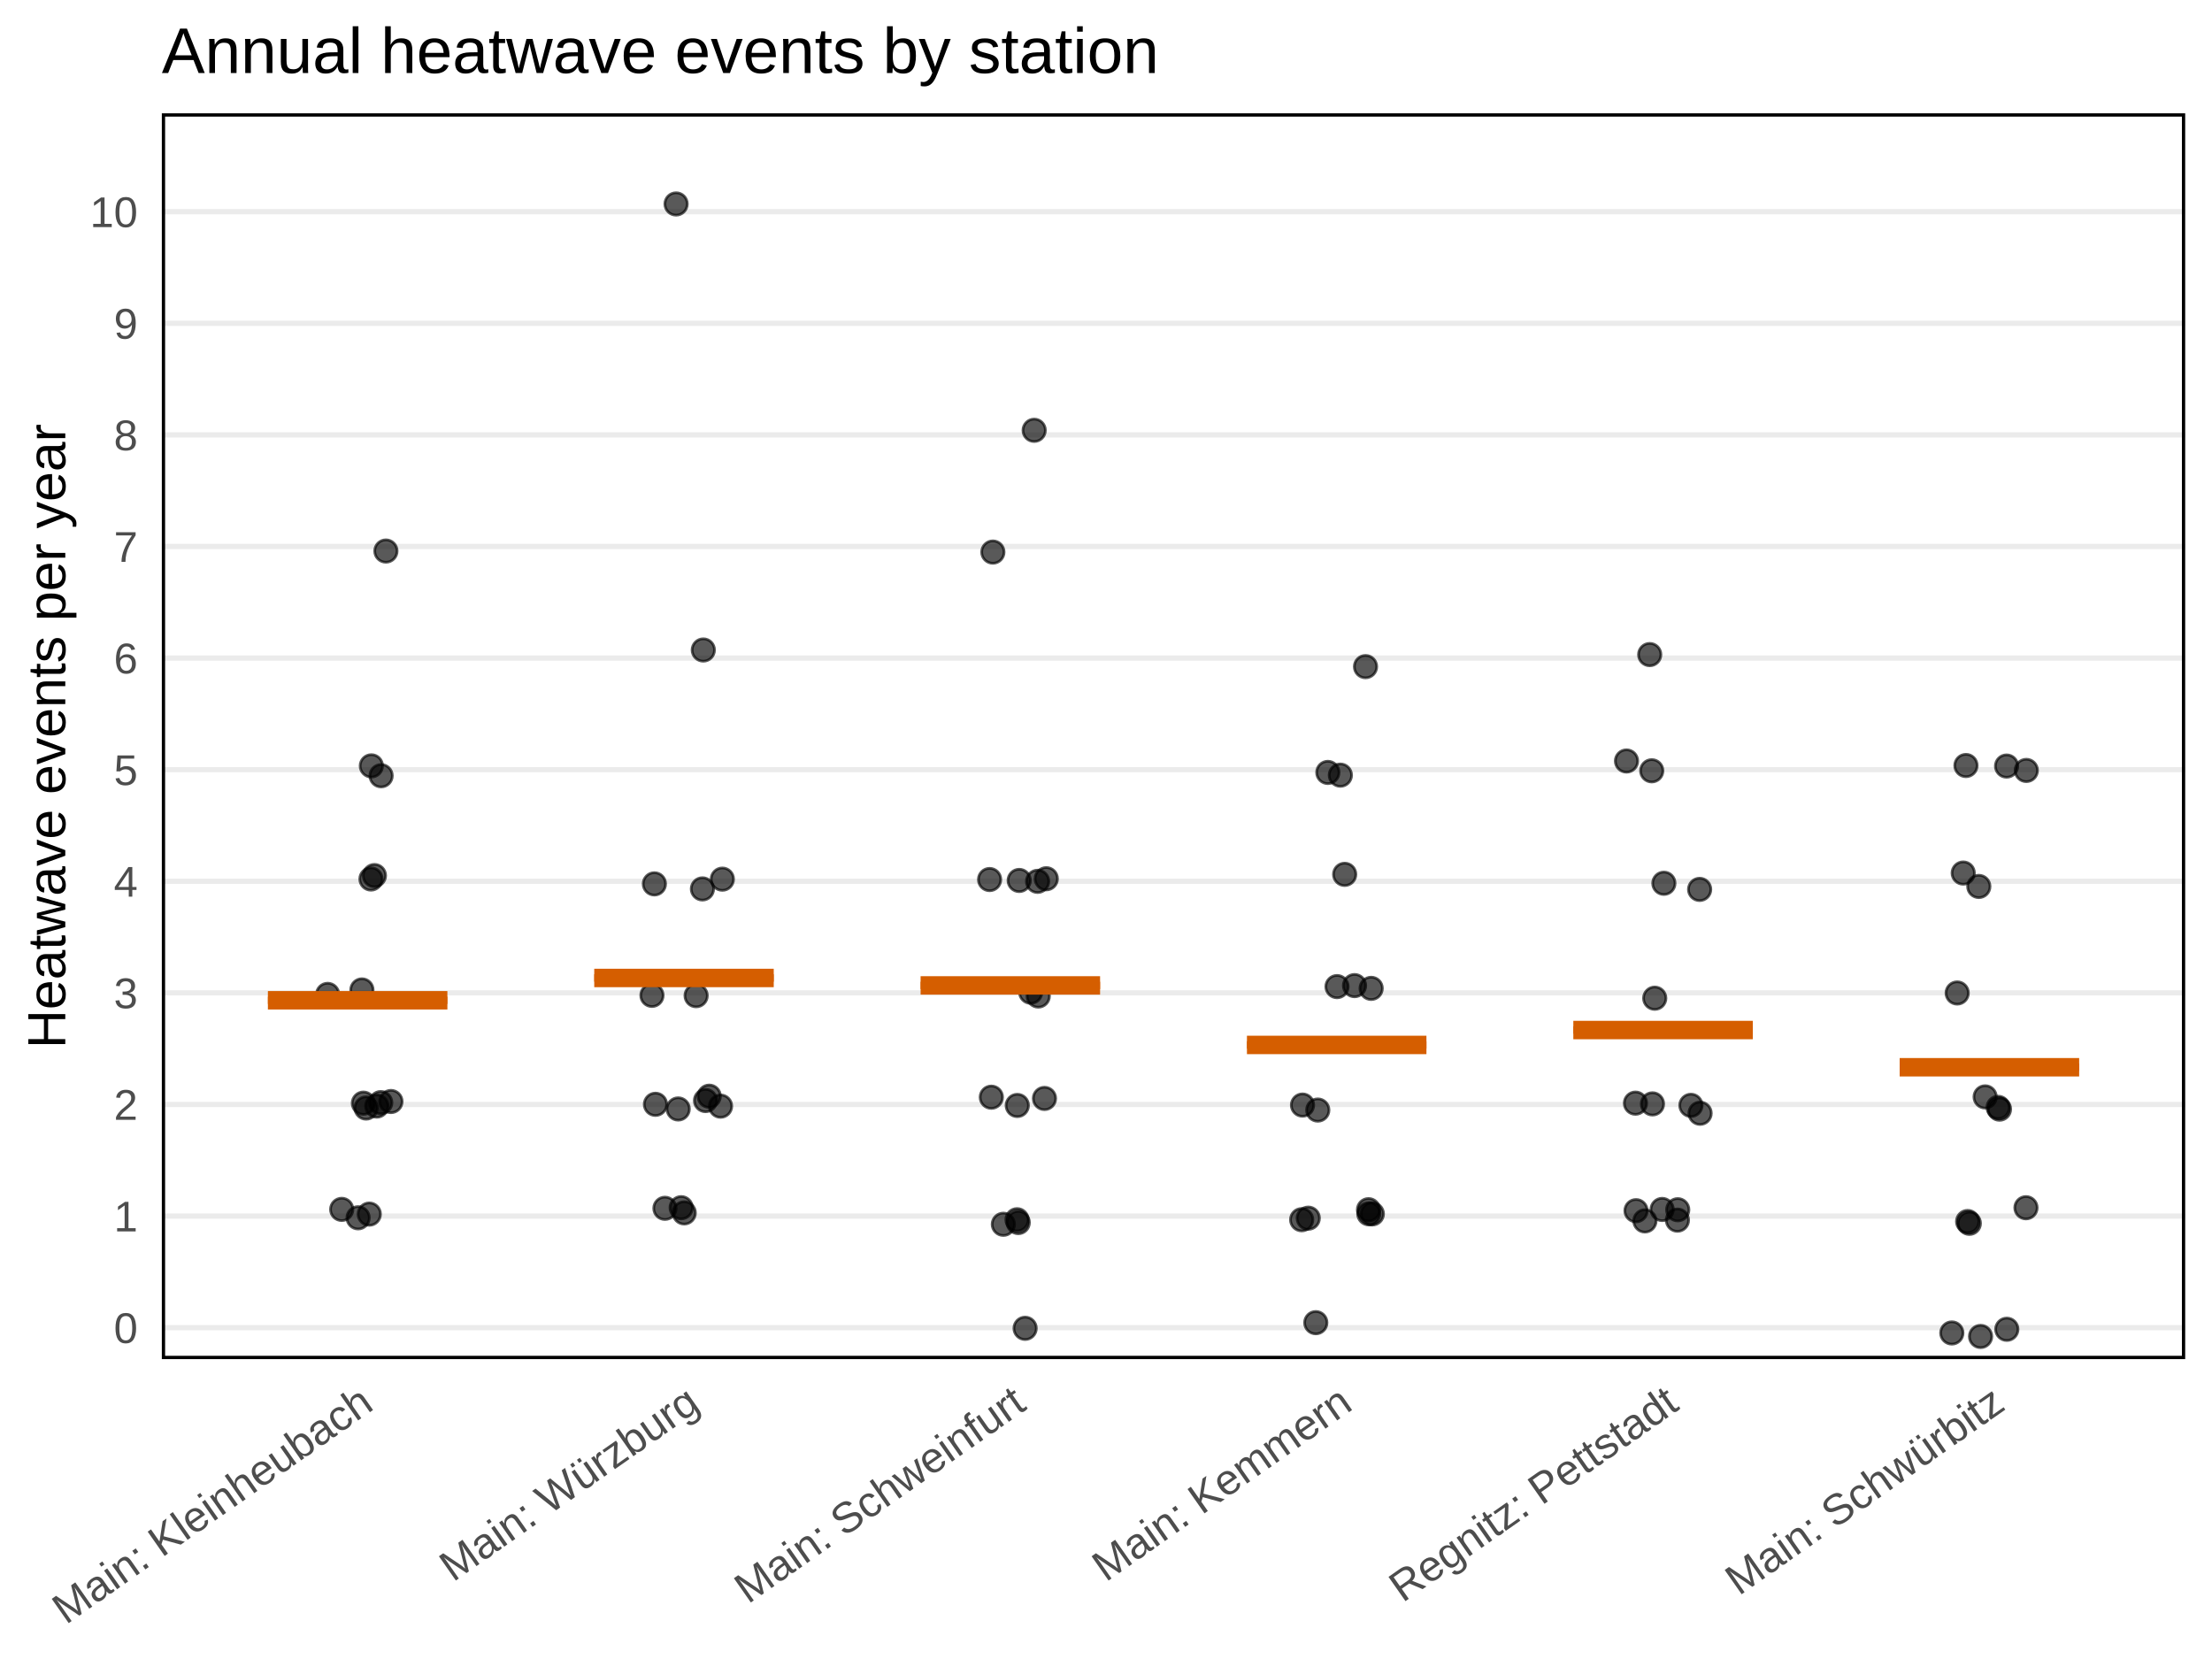
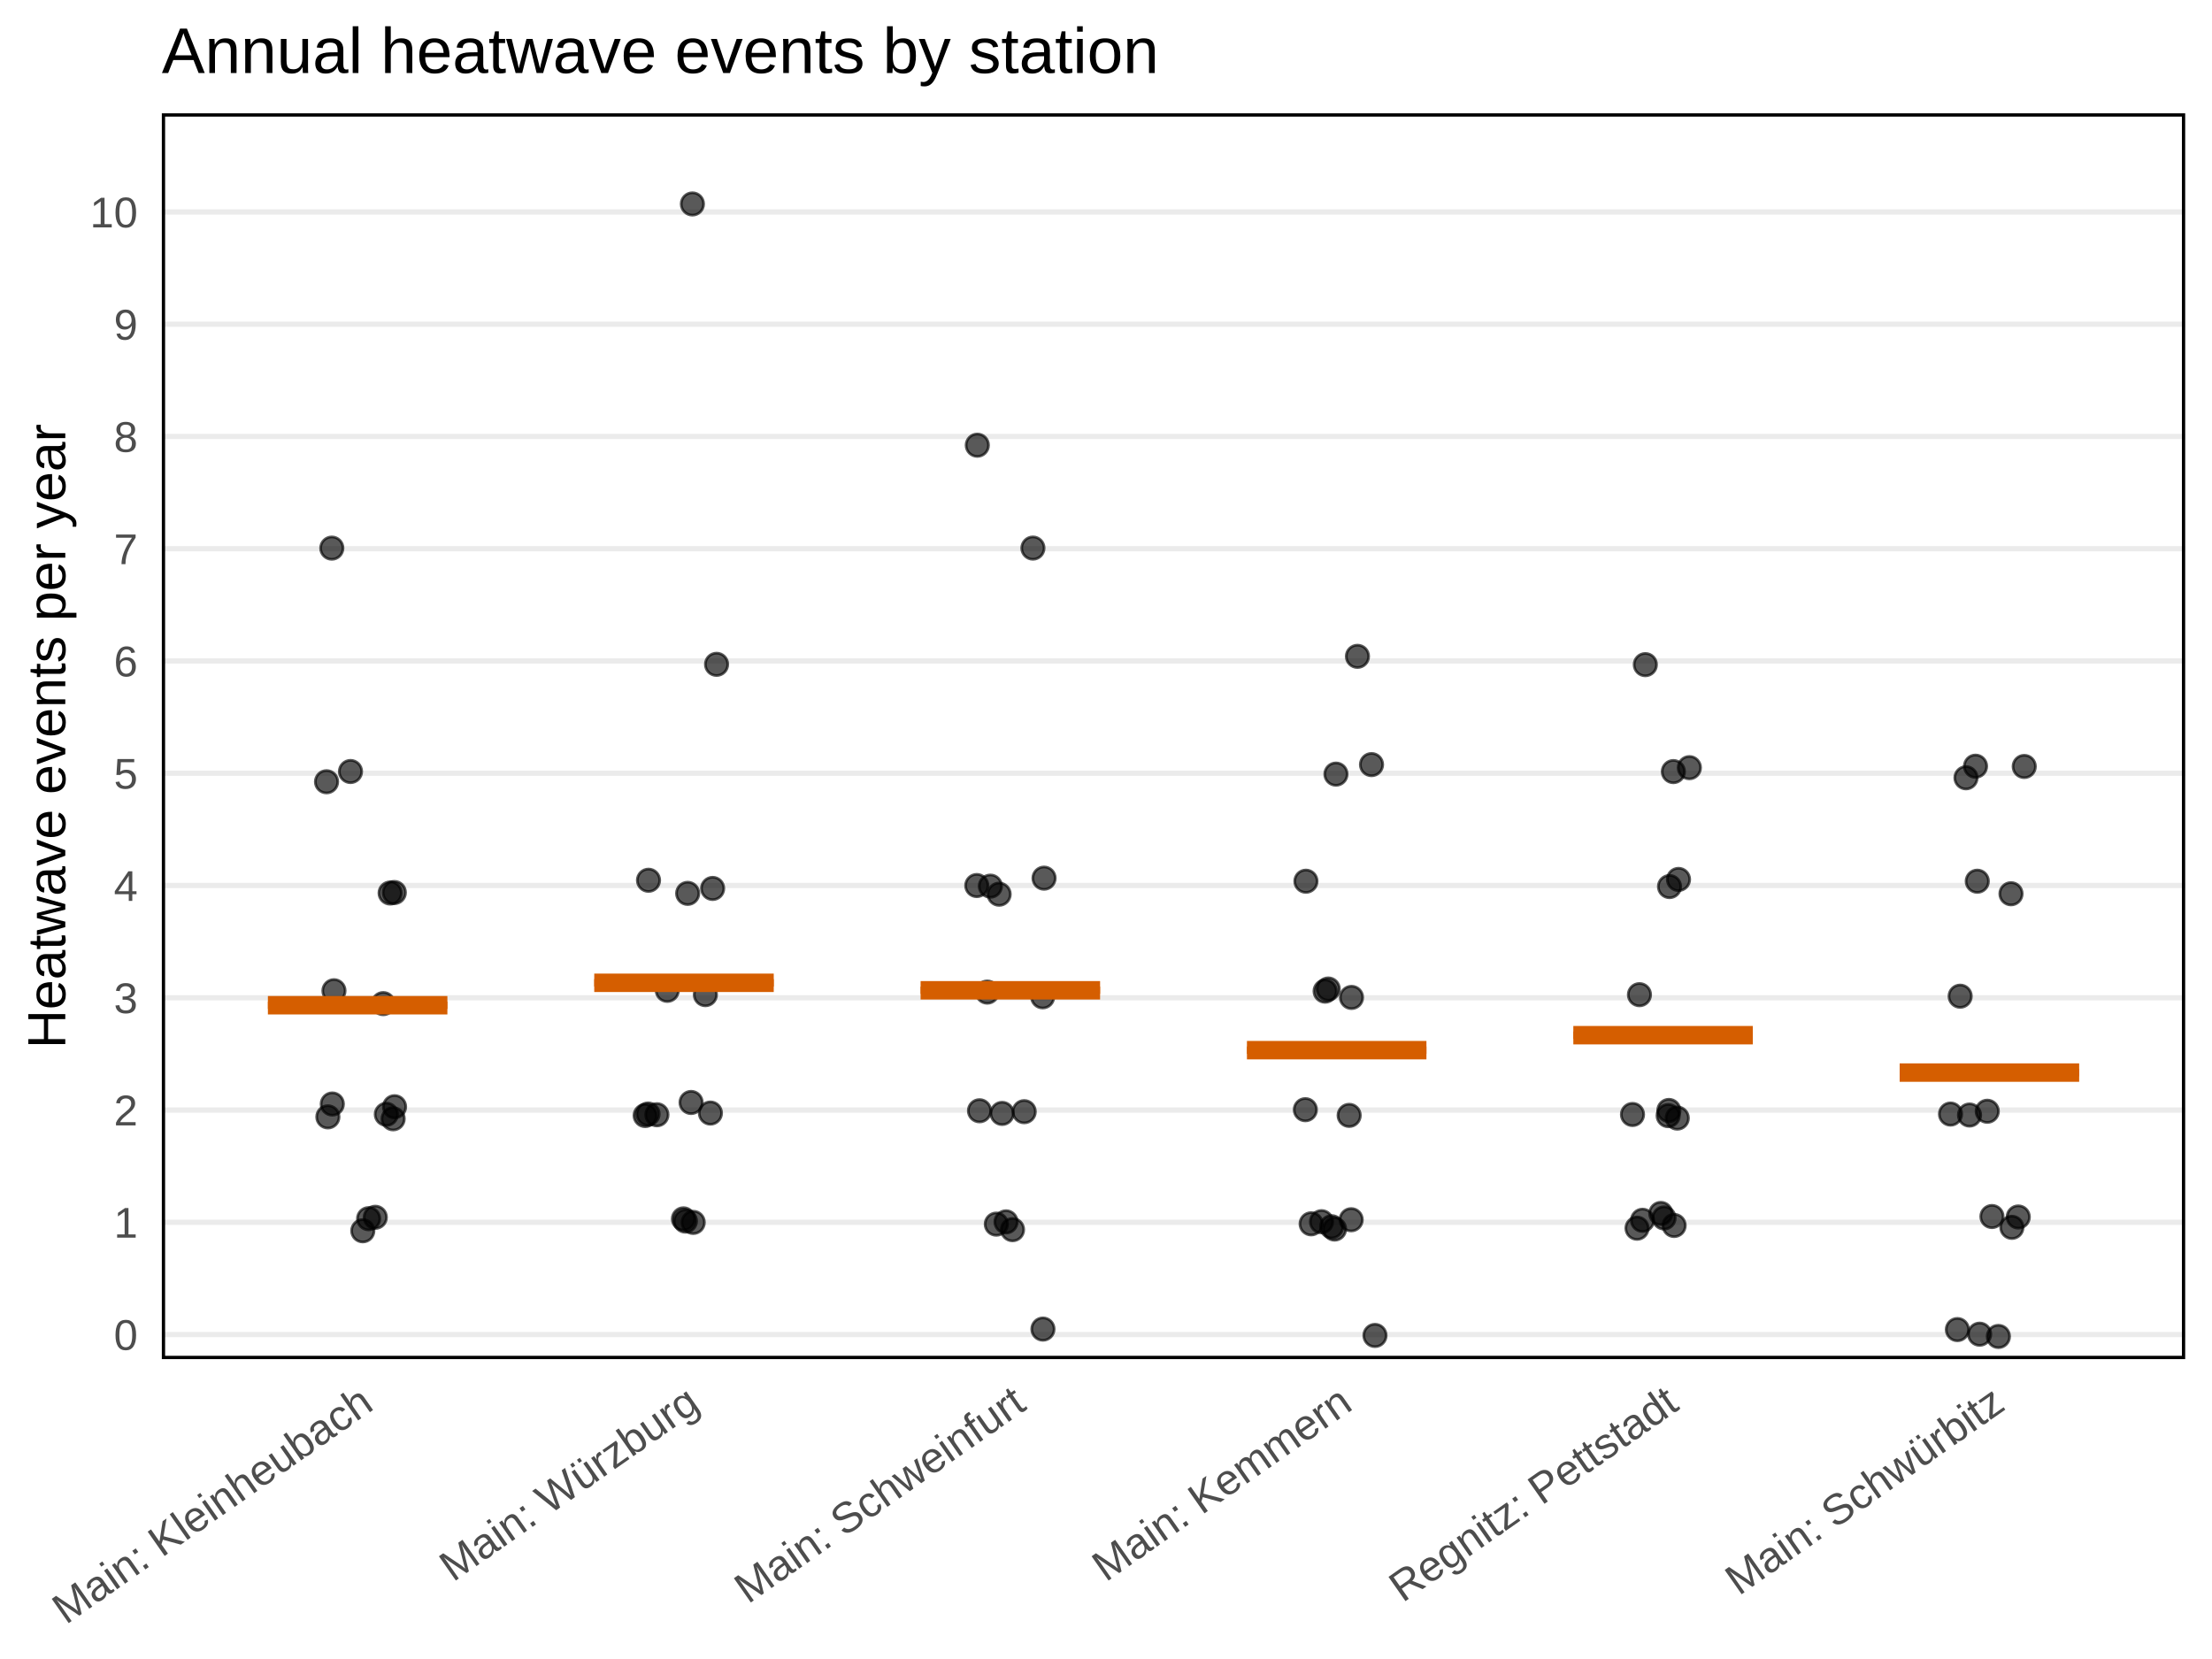
<svg xmlns="http://www.w3.org/2000/svg" width="576.00pt" height="432.00pt" viewBox="0 0 576.00 432.00">
  <g class="svglite">
    <defs>
      <style type="text/css">
    .svglite line, .svglite polyline, .svglite polygon, .svglite path, .svglite rect, .svglite circle {
      fill: none;
      stroke: #000000;
      stroke-linecap: round;
      stroke-linejoin: round;
      stroke-miterlimit: 10.00;
    }
    .svglite text {
      white-space: pre;
    }
    .svglite g.glyphgroup path {
      fill: inherit;
      stroke: none;
    }
  </style>
    </defs>
    <rect width="100%" height="100%" style="stroke: none; fill: none;" />
    <defs>
      <clipPath id="cpMC4wMHw1NzYuMDB8MC4wMHw0MzIuMDA=">
        <rect x="0.00" y="0.00" width="576.00" height="432.00" />
      </clipPath>
    </defs>
    <g clip-path="url(#cpMC4wMHw1NzYuMDB8MC4wMHw0MzIuMDA=)">
</g>
    <defs>
      <clipPath id="cpNDIuMTR8NTY5LjAzfDI5LjUxfDM1My45MQ==">
        <rect x="42.14" y="29.51" width="526.88" height="324.40" />
      </clipPath>
    </defs>
    <g clip-path="url(#cpNDIuMTR8NTY5LjAzfDI5LjUxfDM1My45MQ==)">
-       <polyline points="42.14,345.72 569.03,345.72 " style="stroke-width: 1.36; stroke: #EBEBEB; stroke-linecap: butt;" />
-       <polyline points="42.14,316.66 569.03,316.66 " style="stroke-width: 1.36; stroke: #EBEBEB; stroke-linecap: butt;" />
-       <polyline points="42.14,287.60 569.03,287.60 " style="stroke-width: 1.36; stroke: #EBEBEB; stroke-linecap: butt;" />
-       <polyline points="42.14,258.54 569.03,258.54 " style="stroke-width: 1.36; stroke: #EBEBEB; stroke-linecap: butt;" />
-       <polyline points="42.14,229.48 569.03,229.48 " style="stroke-width: 1.36; stroke: #EBEBEB; stroke-linecap: butt;" />
-       <polyline points="42.14,200.42 569.03,200.42 " style="stroke-width: 1.36; stroke: #EBEBEB; stroke-linecap: butt;" />
-       <polyline points="42.14,171.36 569.03,171.36 " style="stroke-width: 1.36; stroke: #EBEBEB; stroke-linecap: butt;" />
-       <polyline points="42.14,142.30 569.03,142.30 " style="stroke-width: 1.36; stroke: #EBEBEB; stroke-linecap: butt;" />
-       <polyline points="42.14,113.24 569.03,113.24 " style="stroke-width: 1.36; stroke: #EBEBEB; stroke-linecap: butt;" />
-       <polyline points="42.14,84.18 569.03,84.18 " style="stroke-width: 1.36; stroke: #EBEBEB; stroke-linecap: butt;" />
-       <polyline points="42.14,55.12 569.03,55.12 " style="stroke-width: 1.36; stroke: #EBEBEB; stroke-linecap: butt;" />
-       <circle cx="356.36" cy="315.00" r="2.92" style="stroke-width: 0.71; stroke: #000000; stroke-opacity: 0.65; fill: #000000; fill-opacity: 0.65;" />
-       <circle cx="88.98" cy="314.92" r="2.92" style="stroke-width: 0.71; stroke: #000000; stroke-opacity: 0.65; fill: #000000; fill-opacity: 0.65;" />
-       <circle cx="272.45" cy="228.82" r="2.92" style="stroke-width: 0.71; stroke: #000000; stroke-opacity: 0.65; fill: #000000; fill-opacity: 0.65;" />
-       <circle cx="515.74" cy="348.01" r="2.92" style="stroke-width: 0.71; stroke: #000000; stroke-opacity: 0.65; fill: #000000; fill-opacity: 0.65;" />
-       <circle cx="177.38" cy="314.48" r="2.92" style="stroke-width: 0.71; stroke: #000000; stroke-opacity: 0.65; fill: #000000; fill-opacity: 0.65;" />
-       <circle cx="428.33" cy="317.92" r="2.92" style="stroke-width: 0.71; stroke: #000000; stroke-opacity: 0.65; fill: #000000; fill-opacity: 0.65;" />
-       <circle cx="343.15" cy="289.06" r="2.92" style="stroke-width: 0.71; stroke: #000000; stroke-opacity: 0.65; fill: #000000; fill-opacity: 0.65;" />
-       <circle cx="96.60" cy="228.89" r="2.92" style="stroke-width: 0.71; stroke: #000000; stroke-opacity: 0.65; fill: #000000; fill-opacity: 0.65;" />
-       <circle cx="265.40" cy="229.27" r="2.92" style="stroke-width: 0.71; stroke: #000000; stroke-opacity: 0.65; fill: #000000; fill-opacity: 0.65;" />
-       <circle cx="516.93" cy="285.63" r="2.92" style="stroke-width: 0.71; stroke: #000000; stroke-opacity: 0.65; fill: #000000; fill-opacity: 0.65;" />
-       <circle cx="176.60" cy="288.77" r="2.92" style="stroke-width: 0.71; stroke: #000000; stroke-opacity: 0.65; fill: #000000; fill-opacity: 0.65;" />
-       <circle cx="433.27" cy="230.00" r="2.92" style="stroke-width: 0.71; stroke: #000000; stroke-opacity: 0.65; fill: #000000; fill-opacity: 0.65;" />
-       <circle cx="349.03" cy="201.85" r="2.92" style="stroke-width: 0.71; stroke: #000000; stroke-opacity: 0.65; fill: #000000; fill-opacity: 0.65;" />
-       <circle cx="96.70" cy="199.43" r="2.92" style="stroke-width: 0.71; stroke: #000000; stroke-opacity: 0.65; fill: #000000; fill-opacity: 0.65;" />
-       <circle cx="258.54" cy="143.76" r="2.92" style="stroke-width: 0.71; stroke: #000000; stroke-opacity: 0.65; fill: #000000; fill-opacity: 0.65;" />
-       <circle cx="515.28" cy="230.83" r="2.92" style="stroke-width: 0.71; stroke: #000000; stroke-opacity: 0.65; fill: #000000; fill-opacity: 0.65;" />
-       <circle cx="183.14" cy="169.26" r="2.92" style="stroke-width: 0.71; stroke: #000000; stroke-opacity: 0.65; fill: #000000; fill-opacity: 0.65;" />
-       <circle cx="442.58" cy="231.60" r="2.92" style="stroke-width: 0.71; stroke: #000000; stroke-opacity: 0.65; fill: #000000; fill-opacity: 0.65;" />
-       <circle cx="338.95" cy="317.61" r="2.92" style="stroke-width: 0.71; stroke: #000000; stroke-opacity: 0.65; fill: #000000; fill-opacity: 0.65;" />
-       <circle cx="99.14" cy="287.12" r="2.92" style="stroke-width: 0.71; stroke: #000000; stroke-opacity: 0.65; fill: #000000; fill-opacity: 0.65;" />
-       <circle cx="258.14" cy="285.71" r="2.92" style="stroke-width: 0.71; stroke: #000000; stroke-opacity: 0.65; fill: #000000; fill-opacity: 0.65;" />
-       <circle cx="512.81" cy="318.55" r="2.92" style="stroke-width: 0.71; stroke: #000000; stroke-opacity: 0.65; fill: #000000; fill-opacity: 0.65;" />
-       <circle cx="184.68" cy="285.45" r="2.92" style="stroke-width: 0.71; stroke: #000000; stroke-opacity: 0.65; fill: #000000; fill-opacity: 0.65;" />
-       <circle cx="440.31" cy="287.83" r="2.92" style="stroke-width: 0.71; stroke: #000000; stroke-opacity: 0.65; fill: #000000; fill-opacity: 0.65;" />
-       <circle cx="342.63" cy="344.42" r="2.92" style="stroke-width: 0.71; stroke: #000000; stroke-opacity: 0.65; fill: #000000; fill-opacity: 0.65;" />
-       <circle cx="98.12" cy="288.01" r="2.92" style="stroke-width: 0.71; stroke: #000000; stroke-opacity: 0.65; fill: #000000; fill-opacity: 0.65;" />
-       <circle cx="261.27" cy="318.80" r="2.92" style="stroke-width: 0.71; stroke: #000000; stroke-opacity: 0.65; fill: #000000; fill-opacity: 0.65;" />
-       <circle cx="520.66" cy="288.82" r="2.92" style="stroke-width: 0.71; stroke: #000000; stroke-opacity: 0.65; fill: #000000; fill-opacity: 0.65;" />
-       <circle cx="169.77" cy="259.19" r="2.92" style="stroke-width: 0.71; stroke: #000000; stroke-opacity: 0.65; fill: #000000; fill-opacity: 0.65;" />
-       <circle cx="436.80" cy="317.72" r="2.92" style="stroke-width: 0.71; stroke: #000000; stroke-opacity: 0.65; fill: #000000; fill-opacity: 0.65;" />
-       <circle cx="357.35" cy="316.09" r="2.92" style="stroke-width: 0.71; stroke: #000000; stroke-opacity: 0.65; fill: #000000; fill-opacity: 0.65;" />
-       <circle cx="96.16" cy="316.15" r="2.92" style="stroke-width: 0.71; stroke: #000000; stroke-opacity: 0.65; fill: #000000; fill-opacity: 0.65;" />
-       <circle cx="264.84" cy="317.62" r="2.92" style="stroke-width: 0.71; stroke: #000000; stroke-opacity: 0.65; fill: #000000; fill-opacity: 0.65;" />
-       <circle cx="512.37" cy="318.08" r="2.92" style="stroke-width: 0.71; stroke: #000000; stroke-opacity: 0.65; fill: #000000; fill-opacity: 0.65;" />
-       <circle cx="178.17" cy="315.83" r="2.92" style="stroke-width: 0.71; stroke: #000000; stroke-opacity: 0.65; fill: #000000; fill-opacity: 0.65;" />
-       <circle cx="436.88" cy="315.01" r="2.92" style="stroke-width: 0.71; stroke: #000000; stroke-opacity: 0.65; fill: #000000; fill-opacity: 0.65;" />
-       <circle cx="340.67" cy="317.21" r="2.92" style="stroke-width: 0.71; stroke: #000000; stroke-opacity: 0.65; fill: #000000; fill-opacity: 0.65;" />
-       <circle cx="95.33" cy="288.53" r="2.92" style="stroke-width: 0.71; stroke: #000000; stroke-opacity: 0.65; fill: #000000; fill-opacity: 0.65;" />
-       <circle cx="271.98" cy="286.03" r="2.92" style="stroke-width: 0.71; stroke: #000000; stroke-opacity: 0.65; fill: #000000; fill-opacity: 0.65;" />
-       <circle cx="522.57" cy="346.14" r="2.92" style="stroke-width: 0.71; stroke: #000000; stroke-opacity: 0.65; fill: #000000; fill-opacity: 0.65;" />
-       <circle cx="183.72" cy="286.58" r="2.92" style="stroke-width: 0.71; stroke: #000000; stroke-opacity: 0.65; fill: #000000; fill-opacity: 0.65;" />
-       <circle cx="432.82" cy="314.94" r="2.92" style="stroke-width: 0.71; stroke: #000000; stroke-opacity: 0.65; fill: #000000; fill-opacity: 0.65;" />
-       <circle cx="348.16" cy="256.91" r="2.92" style="stroke-width: 0.71; stroke: #000000; stroke-opacity: 0.65; fill: #000000; fill-opacity: 0.65;" />
-       <circle cx="101.80" cy="286.83" r="2.92" style="stroke-width: 0.71; stroke: #000000; stroke-opacity: 0.65; fill: #000000; fill-opacity: 0.65;" />
-       <circle cx="268.39" cy="258.36" r="2.92" style="stroke-width: 0.71; stroke: #000000; stroke-opacity: 0.65; fill: #000000; fill-opacity: 0.65;" />
-       <circle cx="527.56" cy="314.49" r="2.92" style="stroke-width: 0.71; stroke: #000000; stroke-opacity: 0.65; fill: #000000; fill-opacity: 0.65;" />
-       <circle cx="170.68" cy="287.56" r="2.92" style="stroke-width: 0.71; stroke: #000000; stroke-opacity: 0.65; fill: #000000; fill-opacity: 0.65;" />
-       <circle cx="430.30" cy="287.45" r="2.92" style="stroke-width: 0.71; stroke: #000000; stroke-opacity: 0.65; fill: #000000; fill-opacity: 0.65;" />
-       <circle cx="356.44" cy="316.07" r="2.92" style="stroke-width: 0.71; stroke: #000000; stroke-opacity: 0.65; fill: #000000; fill-opacity: 0.65;" />
-       <circle cx="93.25" cy="317.11" r="2.92" style="stroke-width: 0.71; stroke: #000000; stroke-opacity: 0.65; fill: #000000; fill-opacity: 0.65;" />
-       <circle cx="266.94" cy="345.89" r="2.92" style="stroke-width: 0.71; stroke: #000000; stroke-opacity: 0.65; fill: #000000; fill-opacity: 0.65;" />
-       <circle cx="508.25" cy="347.10" r="2.92" style="stroke-width: 0.71; stroke: #000000; stroke-opacity: 0.65; fill: #000000; fill-opacity: 0.65;" />
-       <circle cx="173.15" cy="314.64" r="2.92" style="stroke-width: 0.71; stroke: #000000; stroke-opacity: 0.65; fill: #000000; fill-opacity: 0.65;" />
-       <circle cx="426.02" cy="315.26" r="2.92" style="stroke-width: 0.71; stroke: #000000; stroke-opacity: 0.65; fill: #000000; fill-opacity: 0.65;" />
-       <circle cx="350.15" cy="227.68" r="2.92" style="stroke-width: 0.71; stroke: #000000; stroke-opacity: 0.65; fill: #000000; fill-opacity: 0.65;" />
-       <circle cx="99.24" cy="202.00" r="2.92" style="stroke-width: 0.71; stroke: #000000; stroke-opacity: 0.65; fill: #000000; fill-opacity: 0.65;" />
-       <circle cx="257.69" cy="229.03" r="2.92" style="stroke-width: 0.71; stroke: #000000; stroke-opacity: 0.65; fill: #000000; fill-opacity: 0.65;" />
-       <circle cx="511.22" cy="227.34" r="2.92" style="stroke-width: 0.71; stroke: #000000; stroke-opacity: 0.65; fill: #000000; fill-opacity: 0.65;" />
-       <circle cx="188.10" cy="228.93" r="2.92" style="stroke-width: 0.71; stroke: #000000; stroke-opacity: 0.65; fill: #000000; fill-opacity: 0.65;" />
-       <circle cx="423.54" cy="198.16" r="2.92" style="stroke-width: 0.71; stroke: #000000; stroke-opacity: 0.65; fill: #000000; fill-opacity: 0.65;" />
-       <circle cx="345.77" cy="201.14" r="2.92" style="stroke-width: 0.71; stroke: #000000; stroke-opacity: 0.65; fill: #000000; fill-opacity: 0.65;" />
-       <circle cx="97.50" cy="228.00" r="2.92" style="stroke-width: 0.71; stroke: #000000; stroke-opacity: 0.65; fill: #000000; fill-opacity: 0.65;" />
-       <circle cx="270.19" cy="229.50" r="2.92" style="stroke-width: 0.71; stroke: #000000; stroke-opacity: 0.65; fill: #000000; fill-opacity: 0.65;" />
-       <circle cx="527.65" cy="200.62" r="2.92" style="stroke-width: 0.71; stroke: #000000; stroke-opacity: 0.65; fill: #000000; fill-opacity: 0.65;" />
-       <circle cx="182.91" cy="231.47" r="2.92" style="stroke-width: 0.71; stroke: #000000; stroke-opacity: 0.65; fill: #000000; fill-opacity: 0.65;" />
-       <circle cx="430.11" cy="200.71" r="2.92" style="stroke-width: 0.71; stroke: #000000; stroke-opacity: 0.65; fill: #000000; fill-opacity: 0.65;" />
-       <circle cx="357.05" cy="257.37" r="2.92" style="stroke-width: 0.71; stroke: #000000; stroke-opacity: 0.65; fill: #000000; fill-opacity: 0.65;" />
-       <circle cx="94.63" cy="287.26" r="2.92" style="stroke-width: 0.71; stroke: #000000; stroke-opacity: 0.65; fill: #000000; fill-opacity: 0.65;" />
-       <circle cx="264.90" cy="287.86" r="2.92" style="stroke-width: 0.71; stroke: #000000; stroke-opacity: 0.65; fill: #000000; fill-opacity: 0.65;" />
-       <circle cx="520.31" cy="288.36" r="2.92" style="stroke-width: 0.71; stroke: #000000; stroke-opacity: 0.65; fill: #000000; fill-opacity: 0.65;" />
-       <circle cx="181.27" cy="259.27" r="2.92" style="stroke-width: 0.71; stroke: #000000; stroke-opacity: 0.65; fill: #000000; fill-opacity: 0.65;" />
-       <circle cx="442.70" cy="289.89" r="2.92" style="stroke-width: 0.71; stroke: #000000; stroke-opacity: 0.65; fill: #000000; fill-opacity: 0.65;" />
-       <circle cx="352.72" cy="256.65" r="2.92" style="stroke-width: 0.71; stroke: #000000; stroke-opacity: 0.65; fill: #000000; fill-opacity: 0.65;" />
-       <circle cx="85.32" cy="258.94" r="2.92" style="stroke-width: 0.71; stroke: #000000; stroke-opacity: 0.65; fill: #000000; fill-opacity: 0.65;" />
-       <circle cx="265.15" cy="318.35" r="2.92" style="stroke-width: 0.71; stroke: #000000; stroke-opacity: 0.65; fill: #000000; fill-opacity: 0.65;" />
-       <circle cx="509.65" cy="258.57" r="2.92" style="stroke-width: 0.71; stroke: #000000; stroke-opacity: 0.65; fill: #000000; fill-opacity: 0.65;" />
-       <circle cx="187.63" cy="288.04" r="2.92" style="stroke-width: 0.71; stroke: #000000; stroke-opacity: 0.65; fill: #000000; fill-opacity: 0.65;" />
-       <circle cx="430.89" cy="259.93" r="2.92" style="stroke-width: 0.71; stroke: #000000; stroke-opacity: 0.65; fill: #000000; fill-opacity: 0.65;" />
-       <circle cx="355.58" cy="173.59" r="2.92" style="stroke-width: 0.71; stroke: #000000; stroke-opacity: 0.65; fill: #000000; fill-opacity: 0.65;" />
-       <circle cx="100.49" cy="143.49" r="2.92" style="stroke-width: 0.71; stroke: #000000; stroke-opacity: 0.65; fill: #000000; fill-opacity: 0.65;" />
-       <circle cx="269.30" cy="112.05" r="2.92" style="stroke-width: 0.71; stroke: #000000; stroke-opacity: 0.65; fill: #000000; fill-opacity: 0.65;" />
-       <circle cx="511.93" cy="199.34" r="2.92" style="stroke-width: 0.71; stroke: #000000; stroke-opacity: 0.65; fill: #000000; fill-opacity: 0.65;" />
-       <circle cx="176.05" cy="53.11" r="2.92" style="stroke-width: 0.71; stroke: #000000; stroke-opacity: 0.65; fill: #000000; fill-opacity: 0.65;" />
-       <circle cx="429.58" cy="170.45" r="2.92" style="stroke-width: 0.71; stroke: #000000; stroke-opacity: 0.65; fill: #000000; fill-opacity: 0.65;" />
-       <circle cx="339.17" cy="287.76" r="2.92" style="stroke-width: 0.71; stroke: #000000; stroke-opacity: 0.65; fill: #000000; fill-opacity: 0.65;" />
-       <circle cx="94.24" cy="257.78" r="2.92" style="stroke-width: 0.71; stroke: #000000; stroke-opacity: 0.65; fill: #000000; fill-opacity: 0.65;" />
-       <circle cx="270.36" cy="259.36" r="2.92" style="stroke-width: 0.71; stroke: #000000; stroke-opacity: 0.65; fill: #000000; fill-opacity: 0.65;" />
-       <circle cx="522.51" cy="199.48" r="2.92" style="stroke-width: 0.71; stroke: #000000; stroke-opacity: 0.65; fill: #000000; fill-opacity: 0.65;" />
-       <circle cx="170.40" cy="230.16" r="2.92" style="stroke-width: 0.71; stroke: #000000; stroke-opacity: 0.65; fill: #000000; fill-opacity: 0.65;" />
-       <circle cx="425.87" cy="287.26" r="2.92" style="stroke-width: 0.71; stroke: #000000; stroke-opacity: 0.65; fill: #000000; fill-opacity: 0.65;" />
-       <polygon points="69.76,260.47 69.76,260.47 116.50,260.47 116.50,260.47 69.76,260.47 " style="stroke-width: 1.92; stroke: #D55E00; stroke-linecap: butt; stroke-linejoin: miter;" />
-       <polygon points="154.74,254.66 154.74,254.66 201.48,254.66 201.48,254.66 154.74,254.66 " style="stroke-width: 1.92; stroke: #D55E00; stroke-linecap: butt; stroke-linejoin: miter;" />
-       <polygon points="239.72,256.60 239.72,256.60 286.46,256.60 286.46,256.60 239.72,256.60 " style="stroke-width: 1.92; stroke: #D55E00; stroke-linecap: butt; stroke-linejoin: miter;" />
-       <polygon points="324.70,272.10 324.70,272.10 371.44,272.10 371.44,272.10 324.70,272.10 " style="stroke-width: 1.92; stroke: #D55E00; stroke-linecap: butt; stroke-linejoin: miter;" />
-       <polygon points="409.69,268.22 409.69,268.22 456.43,268.22 456.43,268.22 409.69,268.22 " style="stroke-width: 1.92; stroke: #D55E00; stroke-linecap: butt; stroke-linejoin: miter;" />
-       <polygon points="494.67,277.91 494.67,277.91 541.41,277.91 541.41,277.91 494.67,277.91 " style="stroke-width: 1.92; stroke: #D55E00; stroke-linecap: butt; stroke-linejoin: miter;" />
-       <line x1="69.76" y1="260.47" x2="116.50" y2="260.47" style="stroke-width: 4.80; stroke: #D55E00; stroke-linecap: butt; stroke-linejoin: miter;" />
-       <line x1="154.74" y1="254.66" x2="201.48" y2="254.66" style="stroke-width: 4.80; stroke: #D55E00; stroke-linecap: butt; stroke-linejoin: miter;" />
-       <line x1="239.72" y1="256.60" x2="286.46" y2="256.60" style="stroke-width: 4.80; stroke: #D55E00; stroke-linecap: butt; stroke-linejoin: miter;" />
-       <line x1="324.70" y1="272.10" x2="371.44" y2="272.10" style="stroke-width: 4.80; stroke: #D55E00; stroke-linecap: butt; stroke-linejoin: miter;" />
-       <line x1="409.69" y1="268.22" x2="456.43" y2="268.22" style="stroke-width: 4.80; stroke: #D55E00; stroke-linecap: butt; stroke-linejoin: miter;" />
-       <line x1="494.67" y1="277.91" x2="541.41" y2="277.91" style="stroke-width: 4.80; stroke: #D55E00; stroke-linecap: butt; stroke-linejoin: miter;" />
+       <polyline points="42.14,347.51 569.03,347.51 " style="stroke-width: 1.36; stroke: #EBEBEB; stroke-linecap: butt;" />
+       <polyline points="42.14,318.28 569.03,318.28 " style="stroke-width: 1.36; stroke: #EBEBEB; stroke-linecap: butt;" />
+       <polyline points="42.14,289.05 569.03,289.05 " style="stroke-width: 1.36; stroke: #EBEBEB; stroke-linecap: butt;" />
+       <polyline points="42.14,259.82 569.03,259.82 " style="stroke-width: 1.36; stroke: #EBEBEB; stroke-linecap: butt;" />
+       <polyline points="42.14,230.58 569.03,230.58 " style="stroke-width: 1.36; stroke: #EBEBEB; stroke-linecap: butt;" />
+       <polyline points="42.14,201.35 569.03,201.35 " style="stroke-width: 1.36; stroke: #EBEBEB; stroke-linecap: butt;" />
+       <polyline points="42.14,172.12 569.03,172.12 " style="stroke-width: 1.36; stroke: #EBEBEB; stroke-linecap: butt;" />
+       <polyline points="42.14,142.89 569.03,142.89 " style="stroke-width: 1.36; stroke: #EBEBEB; stroke-linecap: butt;" />
+       <polyline points="42.14,113.66 569.03,113.66 " style="stroke-width: 1.36; stroke: #EBEBEB; stroke-linecap: butt;" />
+       <polyline points="42.14,84.43 569.03,84.43 " style="stroke-width: 1.36; stroke: #EBEBEB; stroke-linecap: butt;" />
+       <polyline points="42.14,55.20 569.03,55.20 " style="stroke-width: 1.36; stroke: #EBEBEB; stroke-linecap: butt;" />
+       <circle cx="341.42" cy="318.68" r="2.92" style="stroke-width: 0.71; stroke: #000000; stroke-opacity: 0.65; fill: #000000; fill-opacity: 0.65;" />
+       <circle cx="94.47" cy="320.49" r="2.92" style="stroke-width: 0.71; stroke: #000000; stroke-opacity: 0.65; fill: #000000; fill-opacity: 0.65;" />
+       <circle cx="257.89" cy="230.75" r="2.92" style="stroke-width: 0.71; stroke: #000000; stroke-opacity: 0.65; fill: #000000; fill-opacity: 0.65;" />
+       <circle cx="520.38" cy="348.01" r="2.92" style="stroke-width: 0.71; stroke: #000000; stroke-opacity: 0.65; fill: #000000; fill-opacity: 0.65;" />
+       <circle cx="177.97" cy="317.39" r="2.92" style="stroke-width: 0.71; stroke: #000000; stroke-opacity: 0.65; fill: #000000; fill-opacity: 0.65;" />
+       <circle cx="435.94" cy="319.11" r="2.92" style="stroke-width: 0.71; stroke: #000000; stroke-opacity: 0.65; fill: #000000; fill-opacity: 0.65;" />
+       <circle cx="351.32" cy="290.44" r="2.92" style="stroke-width: 0.71; stroke: #000000; stroke-opacity: 0.65; fill: #000000; fill-opacity: 0.65;" />
+       <circle cx="101.59" cy="232.54" r="2.92" style="stroke-width: 0.71; stroke: #000000; stroke-opacity: 0.65; fill: #000000; fill-opacity: 0.65;" />
+       <circle cx="260.17" cy="232.85" r="2.92" style="stroke-width: 0.71; stroke: #000000; stroke-opacity: 0.65; fill: #000000; fill-opacity: 0.65;" />
+       <circle cx="512.86" cy="290.35" r="2.92" style="stroke-width: 0.71; stroke: #000000; stroke-opacity: 0.65; fill: #000000; fill-opacity: 0.65;" />
+       <circle cx="184.99" cy="289.84" r="2.92" style="stroke-width: 0.71; stroke: #000000; stroke-opacity: 0.65; fill: #000000; fill-opacity: 0.65;" />
+       <circle cx="434.74" cy="230.86" r="2.92" style="stroke-width: 0.71; stroke: #000000; stroke-opacity: 0.65; fill: #000000; fill-opacity: 0.65;" />
+       <circle cx="357.14" cy="199.10" r="2.92" style="stroke-width: 0.71; stroke: #000000; stroke-opacity: 0.65; fill: #000000; fill-opacity: 0.65;" />
+       <circle cx="85.03" cy="203.57" r="2.92" style="stroke-width: 0.71; stroke: #000000; stroke-opacity: 0.65; fill: #000000; fill-opacity: 0.65;" />
+       <circle cx="268.97" cy="142.72" r="2.92" style="stroke-width: 0.71; stroke: #000000; stroke-opacity: 0.65; fill: #000000; fill-opacity: 0.65;" />
+       <circle cx="523.66" cy="232.73" r="2.92" style="stroke-width: 0.71; stroke: #000000; stroke-opacity: 0.65; fill: #000000; fill-opacity: 0.65;" />
+       <circle cx="186.59" cy="172.99" r="2.92" style="stroke-width: 0.71; stroke: #000000; stroke-opacity: 0.65; fill: #000000; fill-opacity: 0.65;" />
+       <circle cx="437.08" cy="229.00" r="2.92" style="stroke-width: 0.71; stroke: #000000; stroke-opacity: 0.65; fill: #000000; fill-opacity: 0.65;" />
+       <circle cx="346.76" cy="319.44" r="2.92" style="stroke-width: 0.71; stroke: #000000; stroke-opacity: 0.65; fill: #000000; fill-opacity: 0.65;" />
+       <circle cx="85.38" cy="290.83" r="2.92" style="stroke-width: 0.71; stroke: #000000; stroke-opacity: 0.65; fill: #000000; fill-opacity: 0.65;" />
+       <circle cx="255.06" cy="289.24" r="2.92" style="stroke-width: 0.71; stroke: #000000; stroke-opacity: 0.65; fill: #000000; fill-opacity: 0.65;" />
+       <circle cx="525.55" cy="316.90" r="2.92" style="stroke-width: 0.71; stroke: #000000; stroke-opacity: 0.65; fill: #000000; fill-opacity: 0.65;" />
+       <circle cx="168.76" cy="290.09" r="2.92" style="stroke-width: 0.71; stroke: #000000; stroke-opacity: 0.65; fill: #000000; fill-opacity: 0.65;" />
+       <circle cx="436.76" cy="291.15" r="2.92" style="stroke-width: 0.71; stroke: #000000; stroke-opacity: 0.65; fill: #000000; fill-opacity: 0.65;" />
+       <circle cx="358.04" cy="347.75" r="2.92" style="stroke-width: 0.71; stroke: #000000; stroke-opacity: 0.65; fill: #000000; fill-opacity: 0.65;" />
+       <circle cx="102.74" cy="288.19" r="2.92" style="stroke-width: 0.71; stroke: #000000; stroke-opacity: 0.65; fill: #000000; fill-opacity: 0.65;" />
+       <circle cx="259.44" cy="318.76" r="2.92" style="stroke-width: 0.71; stroke: #000000; stroke-opacity: 0.65; fill: #000000; fill-opacity: 0.65;" />
+       <circle cx="517.48" cy="289.37" r="2.92" style="stroke-width: 0.71; stroke: #000000; stroke-opacity: 0.65; fill: #000000; fill-opacity: 0.65;" />
+       <circle cx="183.68" cy="259.00" r="2.92" style="stroke-width: 0.71; stroke: #000000; stroke-opacity: 0.65; fill: #000000; fill-opacity: 0.65;" />
+       <circle cx="433.32" cy="317.15" r="2.92" style="stroke-width: 0.71; stroke: #000000; stroke-opacity: 0.65; fill: #000000; fill-opacity: 0.65;" />
+       <circle cx="347.52" cy="320.04" r="2.92" style="stroke-width: 0.71; stroke: #000000; stroke-opacity: 0.65; fill: #000000; fill-opacity: 0.65;" />
+       <circle cx="97.73" cy="316.98" r="2.92" style="stroke-width: 0.71; stroke: #000000; stroke-opacity: 0.65; fill: #000000; fill-opacity: 0.65;" />
+       <circle cx="261.97" cy="318.17" r="2.92" style="stroke-width: 0.71; stroke: #000000; stroke-opacity: 0.65; fill: #000000; fill-opacity: 0.65;" />
+       <circle cx="523.89" cy="319.60" r="2.92" style="stroke-width: 0.71; stroke: #000000; stroke-opacity: 0.65; fill: #000000; fill-opacity: 0.65;" />
+       <circle cx="180.51" cy="318.31" r="2.92" style="stroke-width: 0.71; stroke: #000000; stroke-opacity: 0.65; fill: #000000; fill-opacity: 0.65;" />
+       <circle cx="427.71" cy="317.76" r="2.92" style="stroke-width: 0.71; stroke: #000000; stroke-opacity: 0.65; fill: #000000; fill-opacity: 0.65;" />
+       <circle cx="344.12" cy="318.13" r="2.92" style="stroke-width: 0.71; stroke: #000000; stroke-opacity: 0.65; fill: #000000; fill-opacity: 0.65;" />
+       <circle cx="102.37" cy="291.33" r="2.92" style="stroke-width: 0.71; stroke: #000000; stroke-opacity: 0.65; fill: #000000; fill-opacity: 0.65;" />
+       <circle cx="260.95" cy="289.93" r="2.92" style="stroke-width: 0.71; stroke: #000000; stroke-opacity: 0.65; fill: #000000; fill-opacity: 0.65;" />
+       <circle cx="515.49" cy="347.42" r="2.92" style="stroke-width: 0.71; stroke: #000000; stroke-opacity: 0.65; fill: #000000; fill-opacity: 0.65;" />
+       <circle cx="168.00" cy="290.48" r="2.92" style="stroke-width: 0.71; stroke: #000000; stroke-opacity: 0.65; fill: #000000; fill-opacity: 0.65;" />
+       <circle cx="432.47" cy="315.98" r="2.92" style="stroke-width: 0.71; stroke: #000000; stroke-opacity: 0.65; fill: #000000; fill-opacity: 0.65;" />
+       <circle cx="351.93" cy="259.73" r="2.92" style="stroke-width: 0.71; stroke: #000000; stroke-opacity: 0.65; fill: #000000; fill-opacity: 0.65;" />
+       <circle cx="86.53" cy="287.48" r="2.92" style="stroke-width: 0.71; stroke: #000000; stroke-opacity: 0.65; fill: #000000; fill-opacity: 0.65;" />
+       <circle cx="257.08" cy="258.34" r="2.92" style="stroke-width: 0.71; stroke: #000000; stroke-opacity: 0.65; fill: #000000; fill-opacity: 0.65;" />
+       <circle cx="518.70" cy="316.78" r="2.92" style="stroke-width: 0.71; stroke: #000000; stroke-opacity: 0.65; fill: #000000; fill-opacity: 0.65;" />
+       <circle cx="171.06" cy="290.28" r="2.92" style="stroke-width: 0.71; stroke: #000000; stroke-opacity: 0.65; fill: #000000; fill-opacity: 0.65;" />
+       <circle cx="425.10" cy="290.21" r="2.92" style="stroke-width: 0.71; stroke: #000000; stroke-opacity: 0.65; fill: #000000; fill-opacity: 0.65;" />
+       <circle cx="351.84" cy="317.62" r="2.92" style="stroke-width: 0.71; stroke: #000000; stroke-opacity: 0.65; fill: #000000; fill-opacity: 0.65;" />
+       <circle cx="95.99" cy="317.34" r="2.92" style="stroke-width: 0.71; stroke: #000000; stroke-opacity: 0.65; fill: #000000; fill-opacity: 0.65;" />
+       <circle cx="271.58" cy="346.09" r="2.92" style="stroke-width: 0.71; stroke: #000000; stroke-opacity: 0.65; fill: #000000; fill-opacity: 0.65;" />
+       <circle cx="509.70" cy="346.22" r="2.92" style="stroke-width: 0.71; stroke: #000000; stroke-opacity: 0.65; fill: #000000; fill-opacity: 0.65;" />
+       <circle cx="178.48" cy="317.97" r="2.92" style="stroke-width: 0.71; stroke: #000000; stroke-opacity: 0.65; fill: #000000; fill-opacity: 0.65;" />
+       <circle cx="426.28" cy="319.82" r="2.92" style="stroke-width: 0.71; stroke: #000000; stroke-opacity: 0.65; fill: #000000; fill-opacity: 0.65;" />
+       <circle cx="340.06" cy="229.47" r="2.92" style="stroke-width: 0.71; stroke: #000000; stroke-opacity: 0.65; fill: #000000; fill-opacity: 0.65;" />
+       <circle cx="91.27" cy="200.90" r="2.92" style="stroke-width: 0.71; stroke: #000000; stroke-opacity: 0.65; fill: #000000; fill-opacity: 0.65;" />
+       <circle cx="254.35" cy="230.59" r="2.92" style="stroke-width: 0.71; stroke: #000000; stroke-opacity: 0.65; fill: #000000; fill-opacity: 0.65;" />
+       <circle cx="514.88" cy="229.47" r="2.92" style="stroke-width: 0.71; stroke: #000000; stroke-opacity: 0.65; fill: #000000; fill-opacity: 0.65;" />
+       <circle cx="179.07" cy="232.63" r="2.92" style="stroke-width: 0.71; stroke: #000000; stroke-opacity: 0.65; fill: #000000; fill-opacity: 0.65;" />
+       <circle cx="439.91" cy="199.90" r="2.92" style="stroke-width: 0.71; stroke: #000000; stroke-opacity: 0.65; fill: #000000; fill-opacity: 0.65;" />
+       <circle cx="347.88" cy="201.58" r="2.92" style="stroke-width: 0.71; stroke: #000000; stroke-opacity: 0.65; fill: #000000; fill-opacity: 0.65;" />
+       <circle cx="102.68" cy="232.41" r="2.92" style="stroke-width: 0.71; stroke: #000000; stroke-opacity: 0.65; fill: #000000; fill-opacity: 0.65;" />
+       <circle cx="271.87" cy="228.67" r="2.92" style="stroke-width: 0.71; stroke: #000000; stroke-opacity: 0.65; fill: #000000; fill-opacity: 0.65;" />
+       <circle cx="527.11" cy="199.59" r="2.92" style="stroke-width: 0.71; stroke: #000000; stroke-opacity: 0.65; fill: #000000; fill-opacity: 0.65;" />
+       <circle cx="168.87" cy="229.22" r="2.92" style="stroke-width: 0.71; stroke: #000000; stroke-opacity: 0.65; fill: #000000; fill-opacity: 0.65;" />
+       <circle cx="435.74" cy="200.92" r="2.92" style="stroke-width: 0.71; stroke: #000000; stroke-opacity: 0.65; fill: #000000; fill-opacity: 0.65;" />
+       <circle cx="345.06" cy="258.09" r="2.92" style="stroke-width: 0.71; stroke: #000000; stroke-opacity: 0.65; fill: #000000; fill-opacity: 0.65;" />
+       <circle cx="100.60" cy="290.16" r="2.92" style="stroke-width: 0.71; stroke: #000000; stroke-opacity: 0.65; fill: #000000; fill-opacity: 0.65;" />
+       <circle cx="266.70" cy="289.48" r="2.92" style="stroke-width: 0.71; stroke: #000000; stroke-opacity: 0.65; fill: #000000; fill-opacity: 0.65;" />
+       <circle cx="507.91" cy="290.10" r="2.92" style="stroke-width: 0.71; stroke: #000000; stroke-opacity: 0.65; fill: #000000; fill-opacity: 0.65;" />
+       <circle cx="173.76" cy="257.88" r="2.92" style="stroke-width: 0.71; stroke: #000000; stroke-opacity: 0.65; fill: #000000; fill-opacity: 0.65;" />
+       <circle cx="434.57" cy="289.16" r="2.92" style="stroke-width: 0.71; stroke: #000000; stroke-opacity: 0.65; fill: #000000; fill-opacity: 0.65;" />
+       <circle cx="345.87" cy="257.54" r="2.92" style="stroke-width: 0.71; stroke: #000000; stroke-opacity: 0.65; fill: #000000; fill-opacity: 0.65;" />
+       <circle cx="99.79" cy="261.34" r="2.92" style="stroke-width: 0.71; stroke: #000000; stroke-opacity: 0.65; fill: #000000; fill-opacity: 0.65;" />
+       <circle cx="263.66" cy="320.20" r="2.92" style="stroke-width: 0.71; stroke: #000000; stroke-opacity: 0.65; fill: #000000; fill-opacity: 0.65;" />
+       <circle cx="510.42" cy="259.41" r="2.92" style="stroke-width: 0.71; stroke: #000000; stroke-opacity: 0.65; fill: #000000; fill-opacity: 0.65;" />
+       <circle cx="179.96" cy="287.08" r="2.92" style="stroke-width: 0.71; stroke: #000000; stroke-opacity: 0.65; fill: #000000; fill-opacity: 0.65;" />
+       <circle cx="426.91" cy="259.01" r="2.92" style="stroke-width: 0.71; stroke: #000000; stroke-opacity: 0.65; fill: #000000; fill-opacity: 0.65;" />
+       <circle cx="353.48" cy="170.91" r="2.92" style="stroke-width: 0.71; stroke: #000000; stroke-opacity: 0.65; fill: #000000; fill-opacity: 0.65;" />
+       <circle cx="86.40" cy="142.73" r="2.92" style="stroke-width: 0.71; stroke: #000000; stroke-opacity: 0.65; fill: #000000; fill-opacity: 0.65;" />
+       <circle cx="254.49" cy="115.93" r="2.92" style="stroke-width: 0.71; stroke: #000000; stroke-opacity: 0.65; fill: #000000; fill-opacity: 0.65;" />
+       <circle cx="514.42" cy="199.52" r="2.92" style="stroke-width: 0.71; stroke: #000000; stroke-opacity: 0.65; fill: #000000; fill-opacity: 0.65;" />
+       <circle cx="180.30" cy="53.11" r="2.92" style="stroke-width: 0.71; stroke: #000000; stroke-opacity: 0.65; fill: #000000; fill-opacity: 0.65;" />
+       <circle cx="428.44" cy="173.07" r="2.92" style="stroke-width: 0.71; stroke: #000000; stroke-opacity: 0.65; fill: #000000; fill-opacity: 0.65;" />
+       <circle cx="339.91" cy="288.96" r="2.92" style="stroke-width: 0.71; stroke: #000000; stroke-opacity: 0.65; fill: #000000; fill-opacity: 0.65;" />
+       <circle cx="86.96" cy="257.99" r="2.92" style="stroke-width: 0.71; stroke: #000000; stroke-opacity: 0.65; fill: #000000; fill-opacity: 0.65;" />
+       <circle cx="271.51" cy="259.57" r="2.92" style="stroke-width: 0.71; stroke: #000000; stroke-opacity: 0.65; fill: #000000; fill-opacity: 0.65;" />
+       <circle cx="511.94" cy="202.53" r="2.92" style="stroke-width: 0.71; stroke: #000000; stroke-opacity: 0.65; fill: #000000; fill-opacity: 0.65;" />
+       <circle cx="185.57" cy="231.35" r="2.92" style="stroke-width: 0.71; stroke: #000000; stroke-opacity: 0.65; fill: #000000; fill-opacity: 0.65;" />
+       <circle cx="434.39" cy="290.51" r="2.92" style="stroke-width: 0.71; stroke: #000000; stroke-opacity: 0.65; fill: #000000; fill-opacity: 0.65;" />
+       <polygon points="69.76,261.76 69.76,261.76 116.50,261.76 116.50,261.76 69.76,261.76 " style="stroke-width: 1.92; stroke: #D55E00; stroke-linecap: butt; stroke-linejoin: miter;" />
+       <polygon points="154.74,255.92 154.74,255.92 201.48,255.92 201.48,255.92 154.74,255.92 " style="stroke-width: 1.92; stroke: #D55E00; stroke-linecap: butt; stroke-linejoin: miter;" />
+       <polygon points="239.72,257.87 239.72,257.87 286.46,257.87 286.46,257.87 239.72,257.87 " style="stroke-width: 1.92; stroke: #D55E00; stroke-linecap: butt; stroke-linejoin: miter;" />
+       <polygon points="324.70,273.46 324.70,273.46 371.44,273.46 371.44,273.46 324.70,273.46 " style="stroke-width: 1.92; stroke: #D55E00; stroke-linecap: butt; stroke-linejoin: miter;" />
+       <polygon points="409.69,269.56 409.69,269.56 456.43,269.56 456.43,269.56 409.69,269.56 " style="stroke-width: 1.92; stroke: #D55E00; stroke-linecap: butt; stroke-linejoin: miter;" />
+       <polygon points="494.67,279.30 494.67,279.30 541.41,279.30 541.41,279.30 494.67,279.30 " style="stroke-width: 1.92; stroke: #D55E00; stroke-linecap: butt; stroke-linejoin: miter;" />
+       <line x1="69.76" y1="261.76" x2="116.50" y2="261.76" style="stroke-width: 4.80; stroke: #D55E00; stroke-linecap: butt; stroke-linejoin: miter;" />
+       <line x1="154.74" y1="255.92" x2="201.48" y2="255.92" style="stroke-width: 4.80; stroke: #D55E00; stroke-linecap: butt; stroke-linejoin: miter;" />
+       <line x1="239.72" y1="257.87" x2="286.46" y2="257.87" style="stroke-width: 4.80; stroke: #D55E00; stroke-linecap: butt; stroke-linejoin: miter;" />
+       <line x1="324.70" y1="273.46" x2="371.44" y2="273.46" style="stroke-width: 4.80; stroke: #D55E00; stroke-linecap: butt; stroke-linejoin: miter;" />
+       <line x1="409.69" y1="269.56" x2="456.43" y2="269.56" style="stroke-width: 4.80; stroke: #D55E00; stroke-linecap: butt; stroke-linejoin: miter;" />
+       <line x1="494.67" y1="279.30" x2="541.41" y2="279.30" style="stroke-width: 4.80; stroke: #D55E00; stroke-linecap: butt; stroke-linejoin: miter;" />
      <rect x="42.14" y="29.51" width="526.88" height="324.40" style="stroke-width: 1.71;" />
    </g>
    <g clip-path="url(#cpMC4wMHw1NzYuMDB8MC4wMHw0MzIuMDA=)">
-       <text x="35.87" y="349.72" text-anchor="end" style="font-size: 11.20px;fill: #4D4D4D; font-family: &quot;Arial&quot;;" textLength="6.22px" lengthAdjust="spacingAndGlyphs">0</text>
-       <text x="35.87" y="320.66" text-anchor="end" style="font-size: 11.20px;fill: #4D4D4D; font-family: &quot;Arial&quot;;" textLength="6.22px" lengthAdjust="spacingAndGlyphs">1</text>
-       <text x="35.87" y="291.60" text-anchor="end" style="font-size: 11.20px;fill: #4D4D4D; font-family: &quot;Arial&quot;;" textLength="6.22px" lengthAdjust="spacingAndGlyphs">2</text>
-       <text x="35.87" y="262.54" text-anchor="end" style="font-size: 11.20px;fill: #4D4D4D; font-family: &quot;Arial&quot;;" textLength="6.22px" lengthAdjust="spacingAndGlyphs">3</text>
-       <text x="35.87" y="233.48" text-anchor="end" style="font-size: 11.20px;fill: #4D4D4D; font-family: &quot;Arial&quot;;" textLength="6.22px" lengthAdjust="spacingAndGlyphs">4</text>
-       <text x="35.87" y="204.42" text-anchor="end" style="font-size: 11.20px;fill: #4D4D4D; font-family: &quot;Arial&quot;;" textLength="6.22px" lengthAdjust="spacingAndGlyphs">5</text>
-       <text x="35.87" y="175.36" text-anchor="end" style="font-size: 11.20px;fill: #4D4D4D; font-family: &quot;Arial&quot;;" textLength="6.22px" lengthAdjust="spacingAndGlyphs">6</text>
-       <text x="35.87" y="146.30" text-anchor="end" style="font-size: 11.20px;fill: #4D4D4D; font-family: &quot;Arial&quot;;" textLength="6.22px" lengthAdjust="spacingAndGlyphs">7</text>
-       <text x="35.87" y="117.25" text-anchor="end" style="font-size: 11.20px;fill: #4D4D4D; font-family: &quot;Arial&quot;;" textLength="6.22px" lengthAdjust="spacingAndGlyphs">8</text>
-       <text x="35.87" y="88.19" text-anchor="end" style="font-size: 11.20px;fill: #4D4D4D; font-family: &quot;Arial&quot;;" textLength="6.22px" lengthAdjust="spacingAndGlyphs">9</text>
-       <text x="35.87" y="59.13" text-anchor="end" style="font-size: 11.20px;fill: #4D4D4D; font-family: &quot;Arial&quot;;" textLength="12.44px" lengthAdjust="spacingAndGlyphs">10</text>
+       <text x="35.87" y="351.51" text-anchor="end" style="font-size: 11.20px;fill: #4D4D4D; font-family: &quot;Arial&quot;;" textLength="6.22px" lengthAdjust="spacingAndGlyphs">0</text>
+       <text x="35.87" y="322.28" text-anchor="end" style="font-size: 11.20px;fill: #4D4D4D; font-family: &quot;Arial&quot;;" textLength="6.22px" lengthAdjust="spacingAndGlyphs">1</text>
+       <text x="35.87" y="293.05" text-anchor="end" style="font-size: 11.20px;fill: #4D4D4D; font-family: &quot;Arial&quot;;" textLength="6.22px" lengthAdjust="spacingAndGlyphs">2</text>
+       <text x="35.87" y="263.82" text-anchor="end" style="font-size: 11.20px;fill: #4D4D4D; font-family: &quot;Arial&quot;;" textLength="6.22px" lengthAdjust="spacingAndGlyphs">3</text>
+       <text x="35.87" y="234.59" text-anchor="end" style="font-size: 11.20px;fill: #4D4D4D; font-family: &quot;Arial&quot;;" textLength="6.22px" lengthAdjust="spacingAndGlyphs">4</text>
+       <text x="35.87" y="205.36" text-anchor="end" style="font-size: 11.20px;fill: #4D4D4D; font-family: &quot;Arial&quot;;" textLength="6.22px" lengthAdjust="spacingAndGlyphs">5</text>
+       <text x="35.87" y="176.13" text-anchor="end" style="font-size: 11.20px;fill: #4D4D4D; font-family: &quot;Arial&quot;;" textLength="6.22px" lengthAdjust="spacingAndGlyphs">6</text>
+       <text x="35.87" y="146.90" text-anchor="end" style="font-size: 11.20px;fill: #4D4D4D; font-family: &quot;Arial&quot;;" textLength="6.22px" lengthAdjust="spacingAndGlyphs">7</text>
+       <text x="35.87" y="117.67" text-anchor="end" style="font-size: 11.20px;fill: #4D4D4D; font-family: &quot;Arial&quot;;" textLength="6.22px" lengthAdjust="spacingAndGlyphs">8</text>
+       <text x="35.87" y="88.44" text-anchor="end" style="font-size: 11.20px;fill: #4D4D4D; font-family: &quot;Arial&quot;;" textLength="6.22px" lengthAdjust="spacingAndGlyphs">9</text>
+       <text x="35.87" y="59.21" text-anchor="end" style="font-size: 11.20px;fill: #4D4D4D; font-family: &quot;Arial&quot;;" textLength="12.44px" lengthAdjust="spacingAndGlyphs">10</text>
      <text transform="translate(97.73,366.75) rotate(-35)" text-anchor="end" style="font-size: 11.20px;fill: #4D4D4D; font-family: &quot;Arial&quot;;" textLength="98.23px" lengthAdjust="spacingAndGlyphs">Main: Kleinheubach</text>
      <text transform="translate(182.71,366.75) rotate(-35)" text-anchor="end" style="font-size: 11.20px;fill: #4D4D4D; font-family: &quot;Arial&quot;;" textLength="78.92px" lengthAdjust="spacingAndGlyphs">Main: Würzburg</text>
      <text transform="translate(267.69,366.75) rotate(-35)" text-anchor="end" style="font-size: 11.20px;fill: #4D4D4D; font-family: &quot;Arial&quot;;" textLength="88.89px" lengthAdjust="spacingAndGlyphs">Main: Schweinfurt</text>
      <text transform="translate(352.67,366.75) rotate(-35)" text-anchor="end" style="font-size: 11.20px;fill: #4D4D4D; font-family: &quot;Arial&quot;;" textLength="78.92px" lengthAdjust="spacingAndGlyphs">Main: Kemmern</text>
      <text transform="translate(437.65,366.75) rotate(-35)" text-anchor="end" style="font-size: 11.20px;fill: #4D4D4D; font-family: &quot;Arial&quot;;" textLength="88.30px" lengthAdjust="spacingAndGlyphs">Regnitz: Pettstadt</text>
      <text transform="translate(522.63,366.75) rotate(-35)" text-anchor="end" style="font-size: 11.20px;fill: #4D4D4D; font-family: &quot;Arial&quot;;" textLength="85.16px" lengthAdjust="spacingAndGlyphs">Main: Schwürbitz</text>
      <text transform="translate(17.00,191.71) rotate(-90)" text-anchor="middle" style="font-size: 14.00px; font-family: &quot;Arial&quot;;" textLength="162.58px" lengthAdjust="spacingAndGlyphs">Heatwave events per year</text>
      <text x="42.14" y="19.01" style="font-size: 16.80px; font-family: &quot;Arial&quot;;" textLength="259.70px" lengthAdjust="spacingAndGlyphs">Annual heatwave events by station</text>
    </g>
  </g>
</svg>
